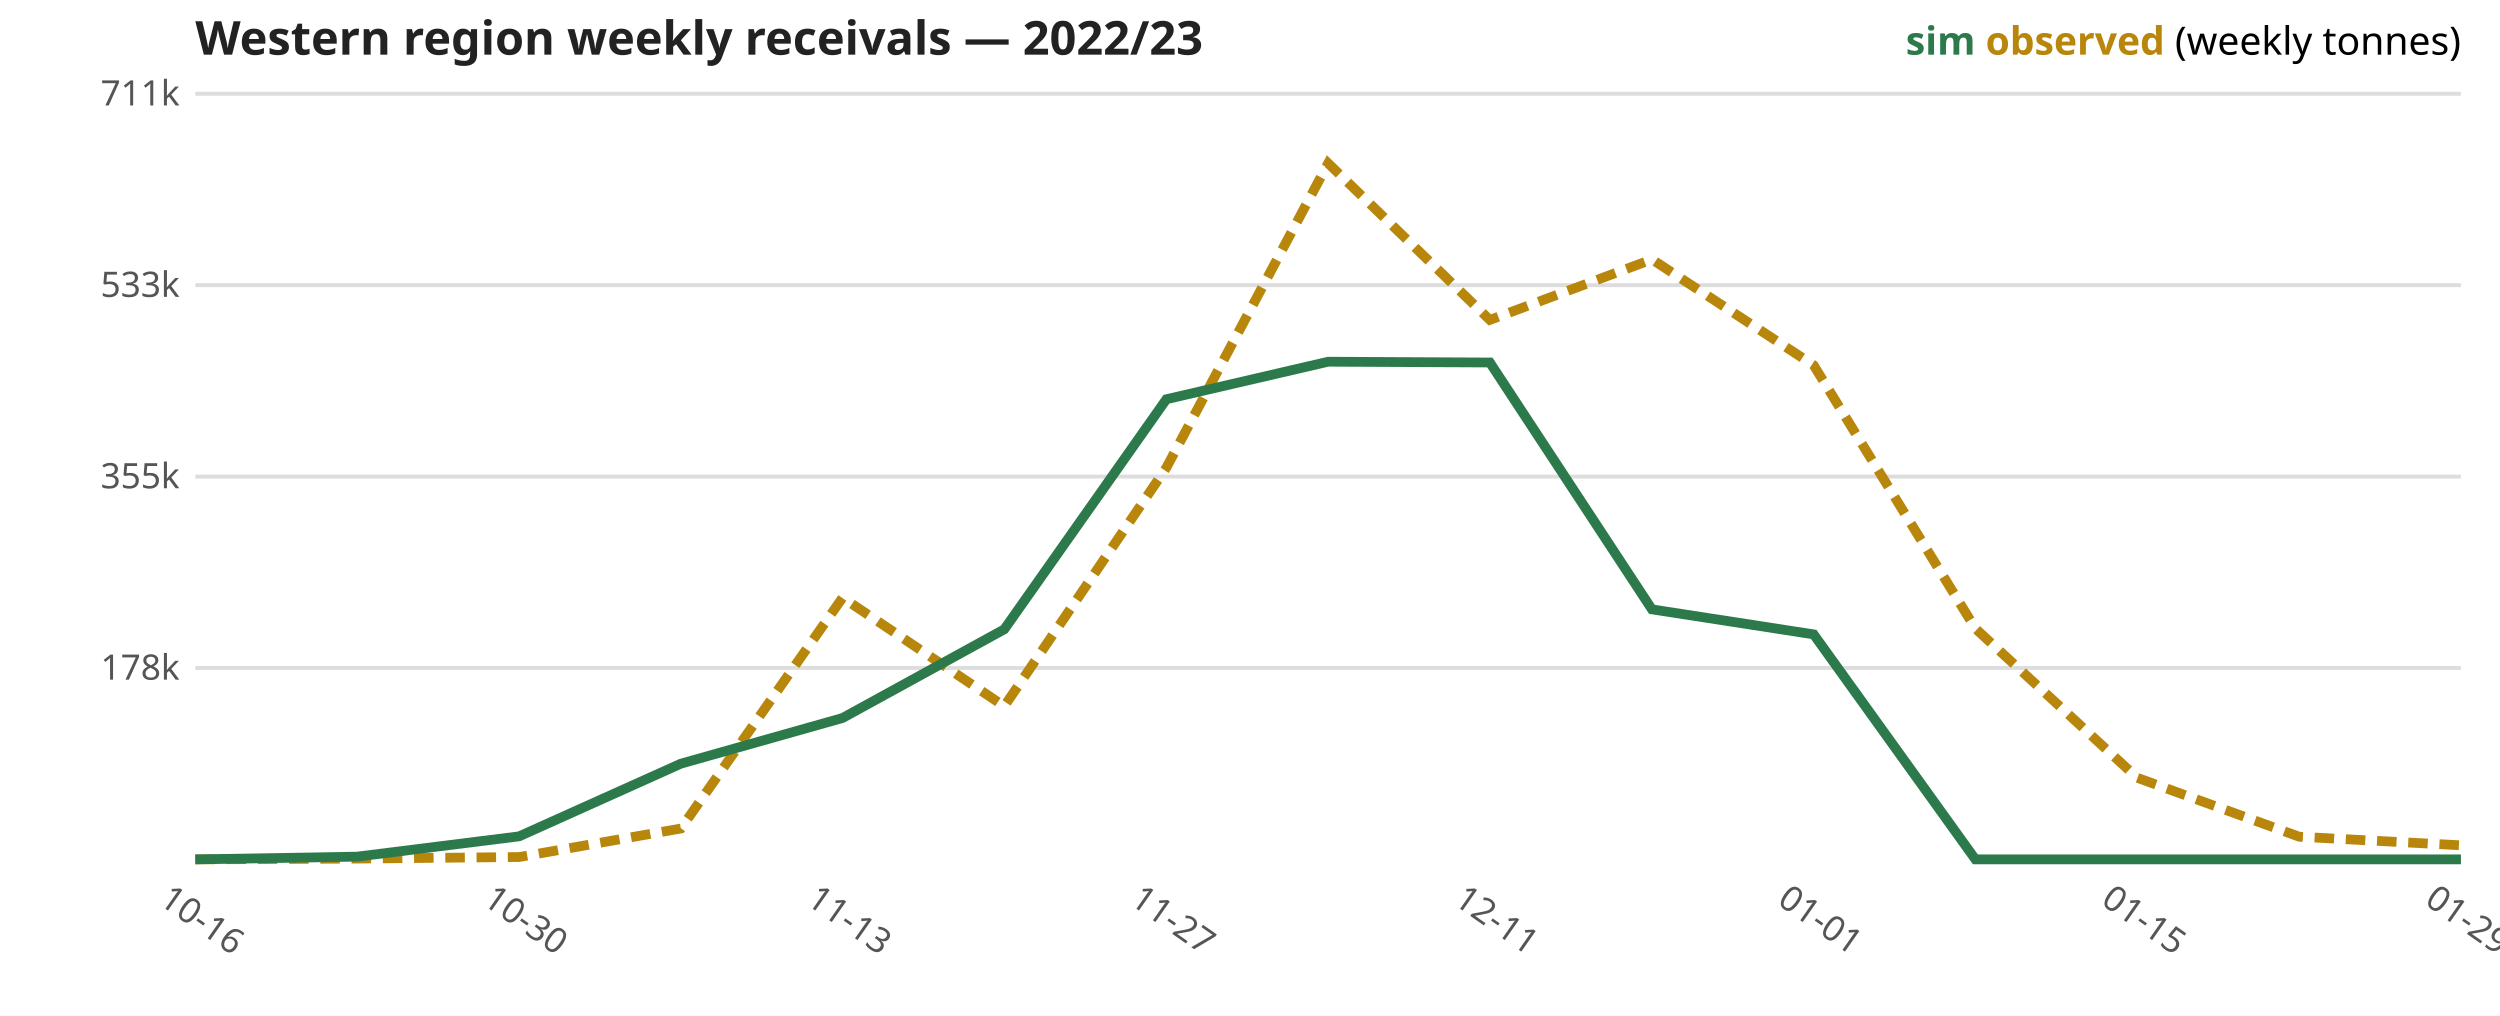
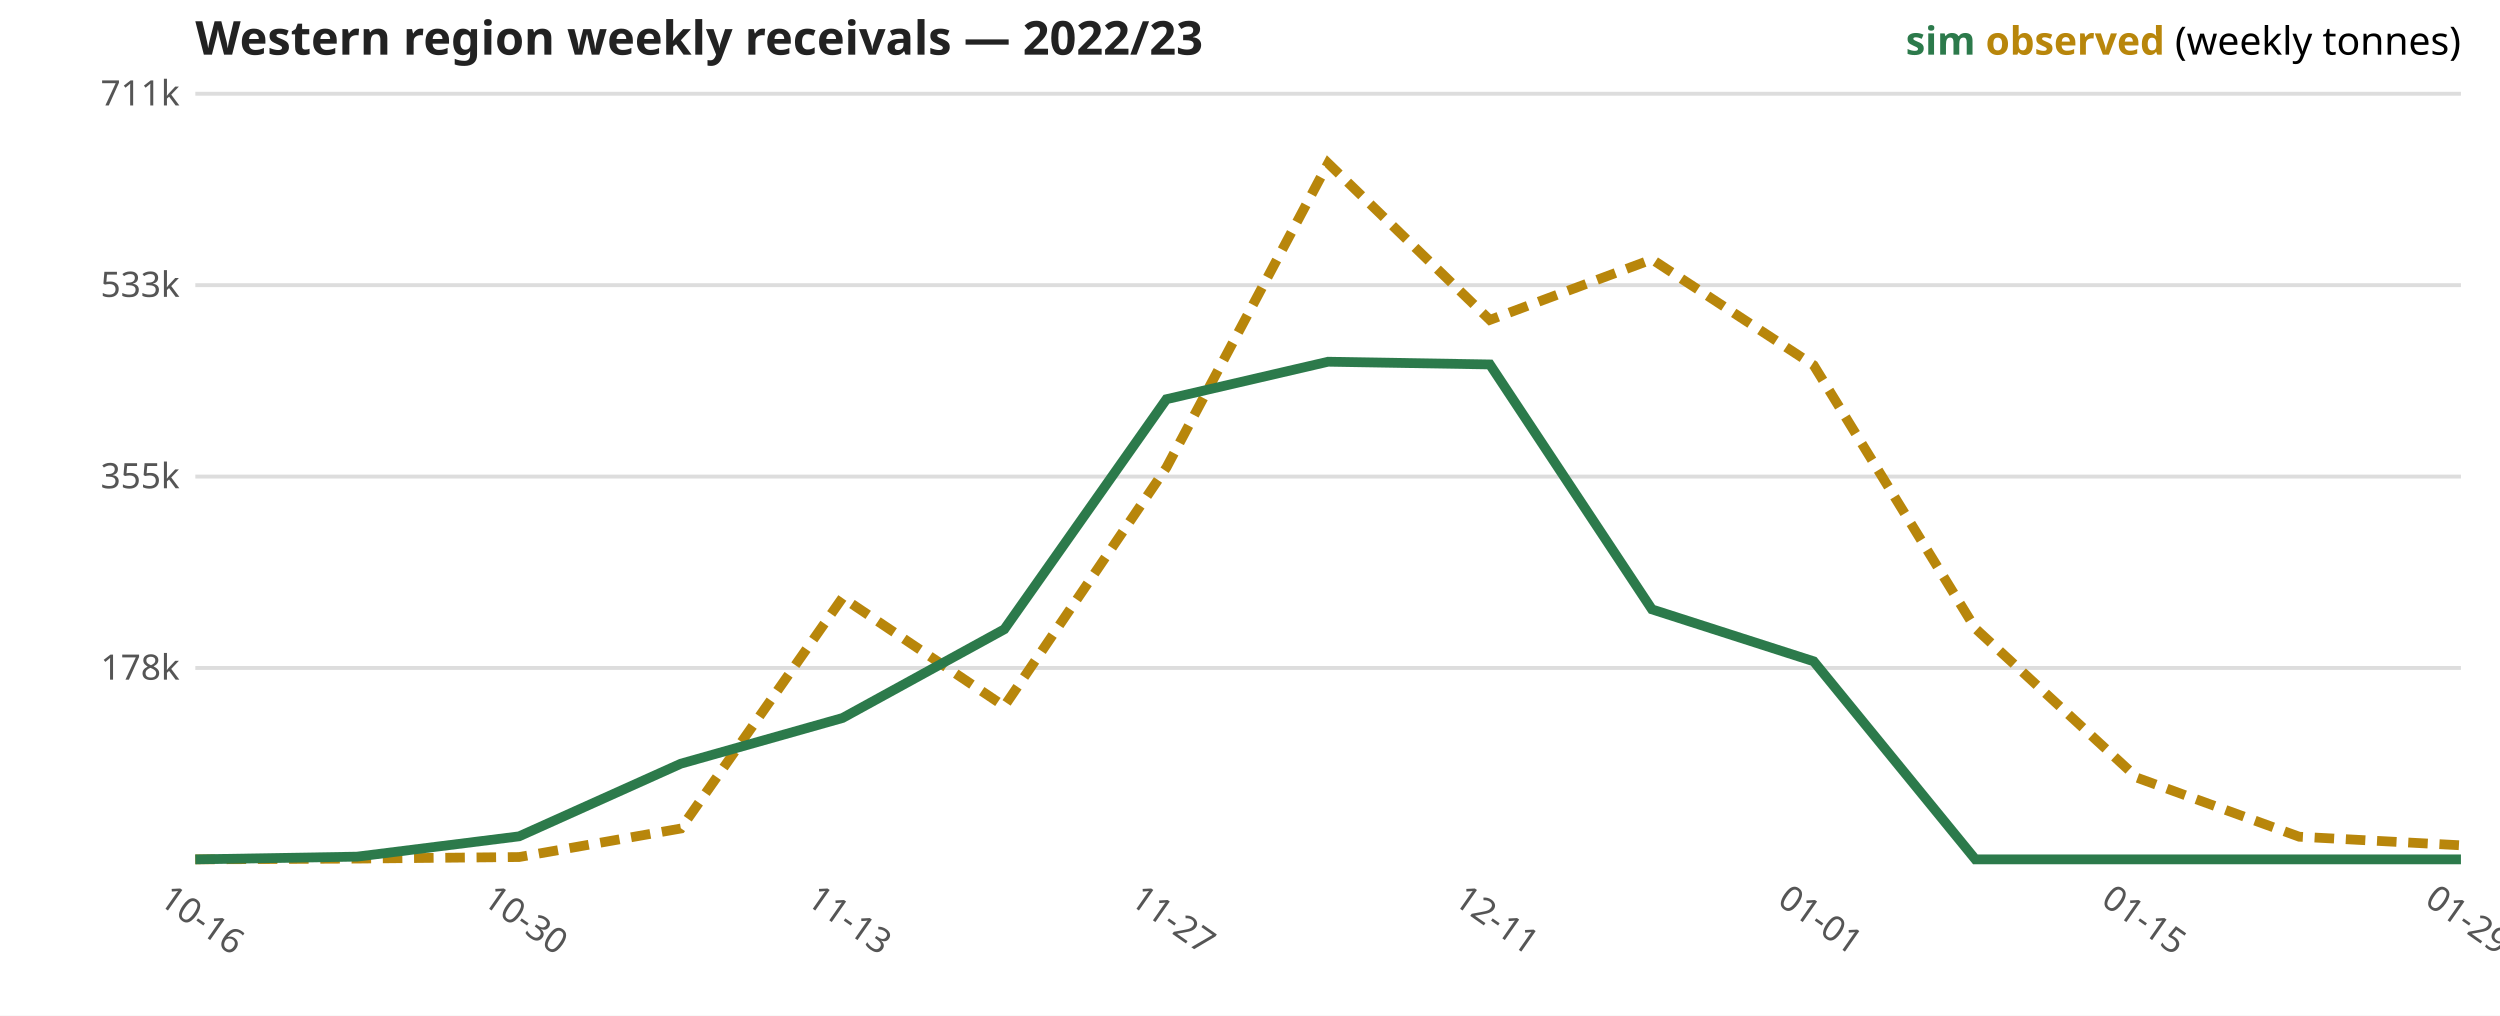
<svg xmlns="http://www.w3.org/2000/svg" viewBox="0 0 640 260" font-family="sans-serif">
  <rect width="640" height="260" fill="white" />
  <text x="50" y="14" font-size="12" font-weight="bold" fill="#222">Western region weekly receivals — 2022/23</text>
  <text x="630" y="14" font-size="10" text-anchor="end">
    <tspan fill="#2c7a4b" font-weight="bold">sim</tspan>
    <tspan fill="#b8860b" font-weight="bold">observed</tspan> (weekly tonnes)</text>
  <line x1="50" x2="630" y1="171" y2="171" stroke="#ddd" />
  <text x="46" y="174" font-size="9" text-anchor="end" fill="#555">178k</text>
  <line x1="50" x2="630" y1="122" y2="122" stroke="#ddd" />
  <text x="46" y="125" font-size="9" text-anchor="end" fill="#555">355k</text>
  <line x1="50" x2="630" y1="73" y2="73" stroke="#ddd" />
  <text x="46" y="76" font-size="9" text-anchor="end" fill="#555">533k</text>
  <line x1="50" x2="630" y1="24" y2="24" stroke="#ddd" />
  <text x="46" y="27" font-size="9" text-anchor="end" fill="#555">711k</text>
  <path d="M50.0,220.0L91.4,219.8L132.9,219.4L174.3,212.1L215.7,153.0L257.1,180.8L298.6,119.7L340.0,41.8L381.4,81.9L422.9,66.4L464.3,93.5L505.7,160.9L547.1,199.1L588.6,214.2L630.0,216.4" fill="none" stroke="#b8860b" stroke-width="2.5" stroke-dasharray="5 3" />
-   <path d="M50.0,220.0L91.4,219.3L132.9,214.1L174.3,195.5L215.7,183.8L257.1,161.1L298.6,102.2L340.0,92.6L381.4,92.8L422.9,156.0L464.3,162.4L505.7,220.0L547.1,220.0L588.6,220.0L630.0,220.0" fill="none" stroke="#2c7a4b" stroke-width="2.5" />
+   <path d="M50.0,220.0L91.4,219.3L132.9,214.1L174.3,195.5L215.7,183.8L257.1,161.1L298.6,102.2L340.0,92.6L381.4,93.3L422.9,156.0L464.3,169.3L505.7,220.0L547.1,220.0L588.6,220.0L630.0,220.0" fill="none" stroke="#2c7a4b" stroke-width="2.5" />
  <text x="50" y="238" font-size="9" text-anchor="middle" fill="#555" transform="rotate(35 50 238)">10-16</text>
  <text x="132.857" y="238" font-size="9" text-anchor="middle" fill="#555" transform="rotate(35 132.8571 238)">10-30</text>
  <text x="215.714" y="238" font-size="9" text-anchor="middle" fill="#555" transform="rotate(35 215.7143 238)">11-13</text>
  <text x="298.571" y="238" font-size="9" text-anchor="middle" fill="#555" transform="rotate(35 298.5714 238)">11-27</text>
  <text x="381.429" y="238" font-size="9" text-anchor="middle" fill="#555" transform="rotate(35 381.4286 238)">12-11</text>
  <text x="464.286" y="238" font-size="9" text-anchor="middle" fill="#555" transform="rotate(35 464.2857 238)">01-01</text>
  <text x="547.143" y="238" font-size="9" text-anchor="middle" fill="#555" transform="rotate(35 547.1429 238)">01-15</text>
  <text x="630" y="238" font-size="9" text-anchor="middle" fill="#555" transform="rotate(35 630 238)">01-29</text>
</svg>
